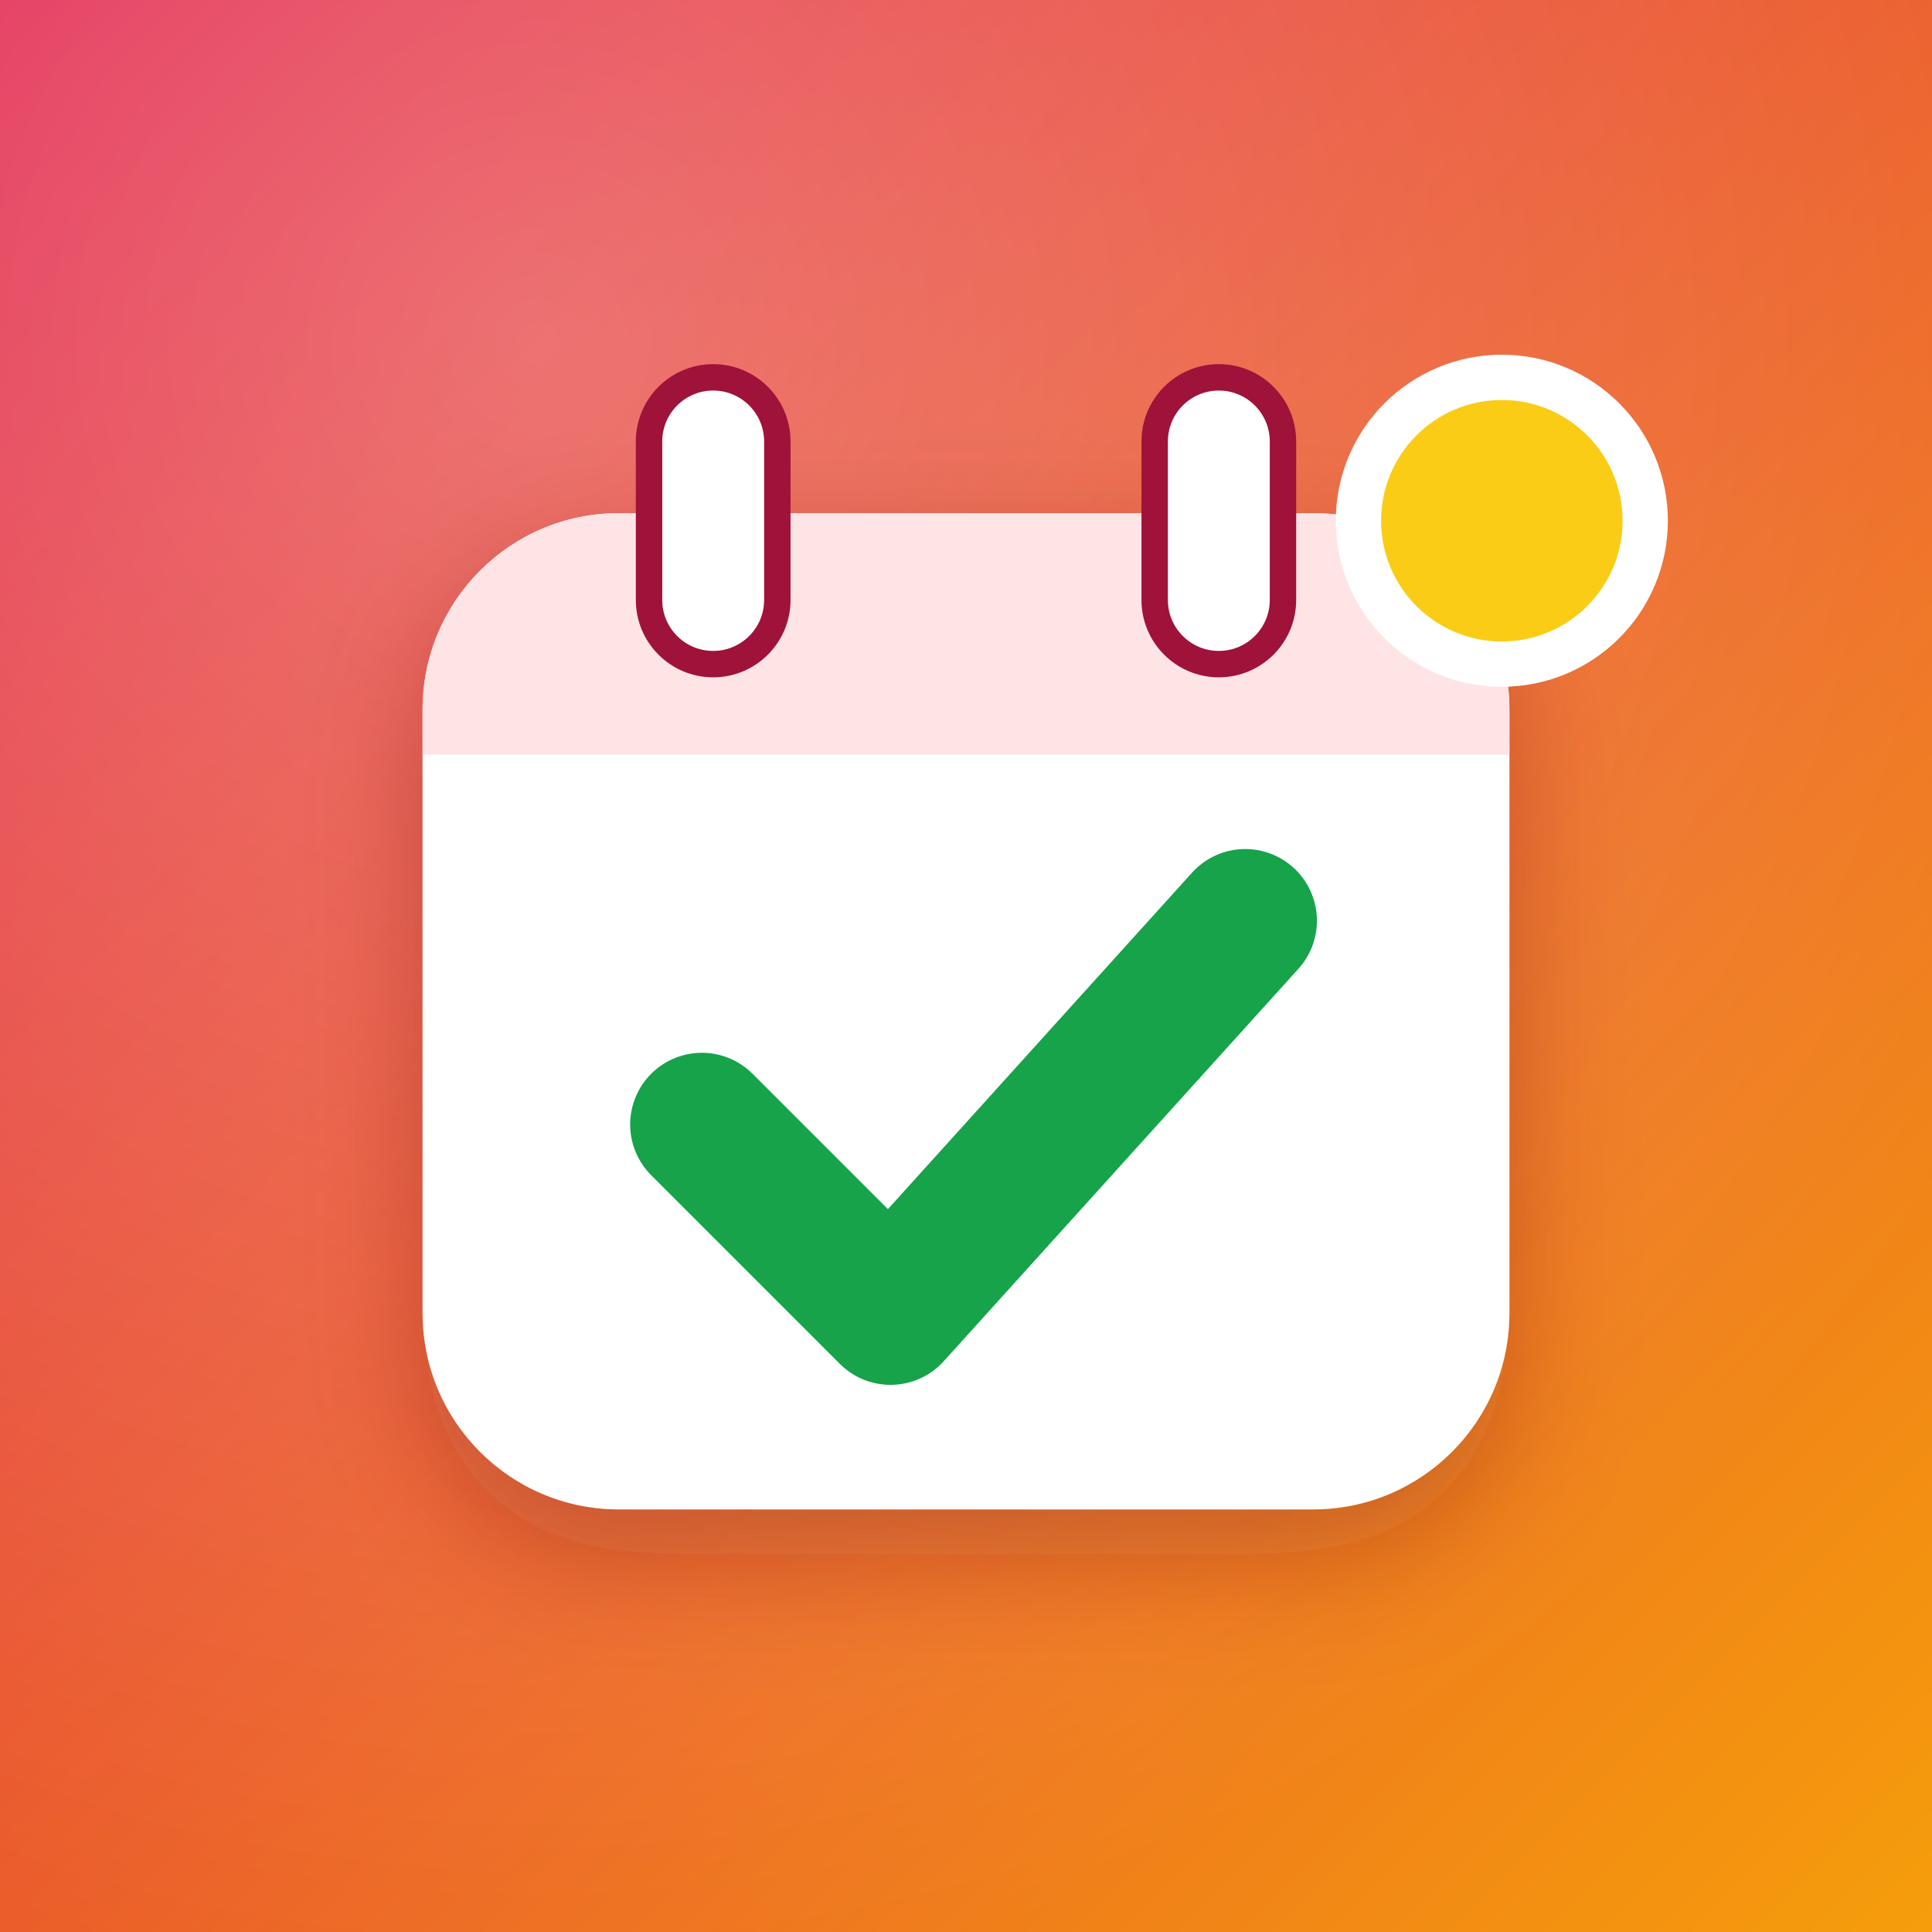
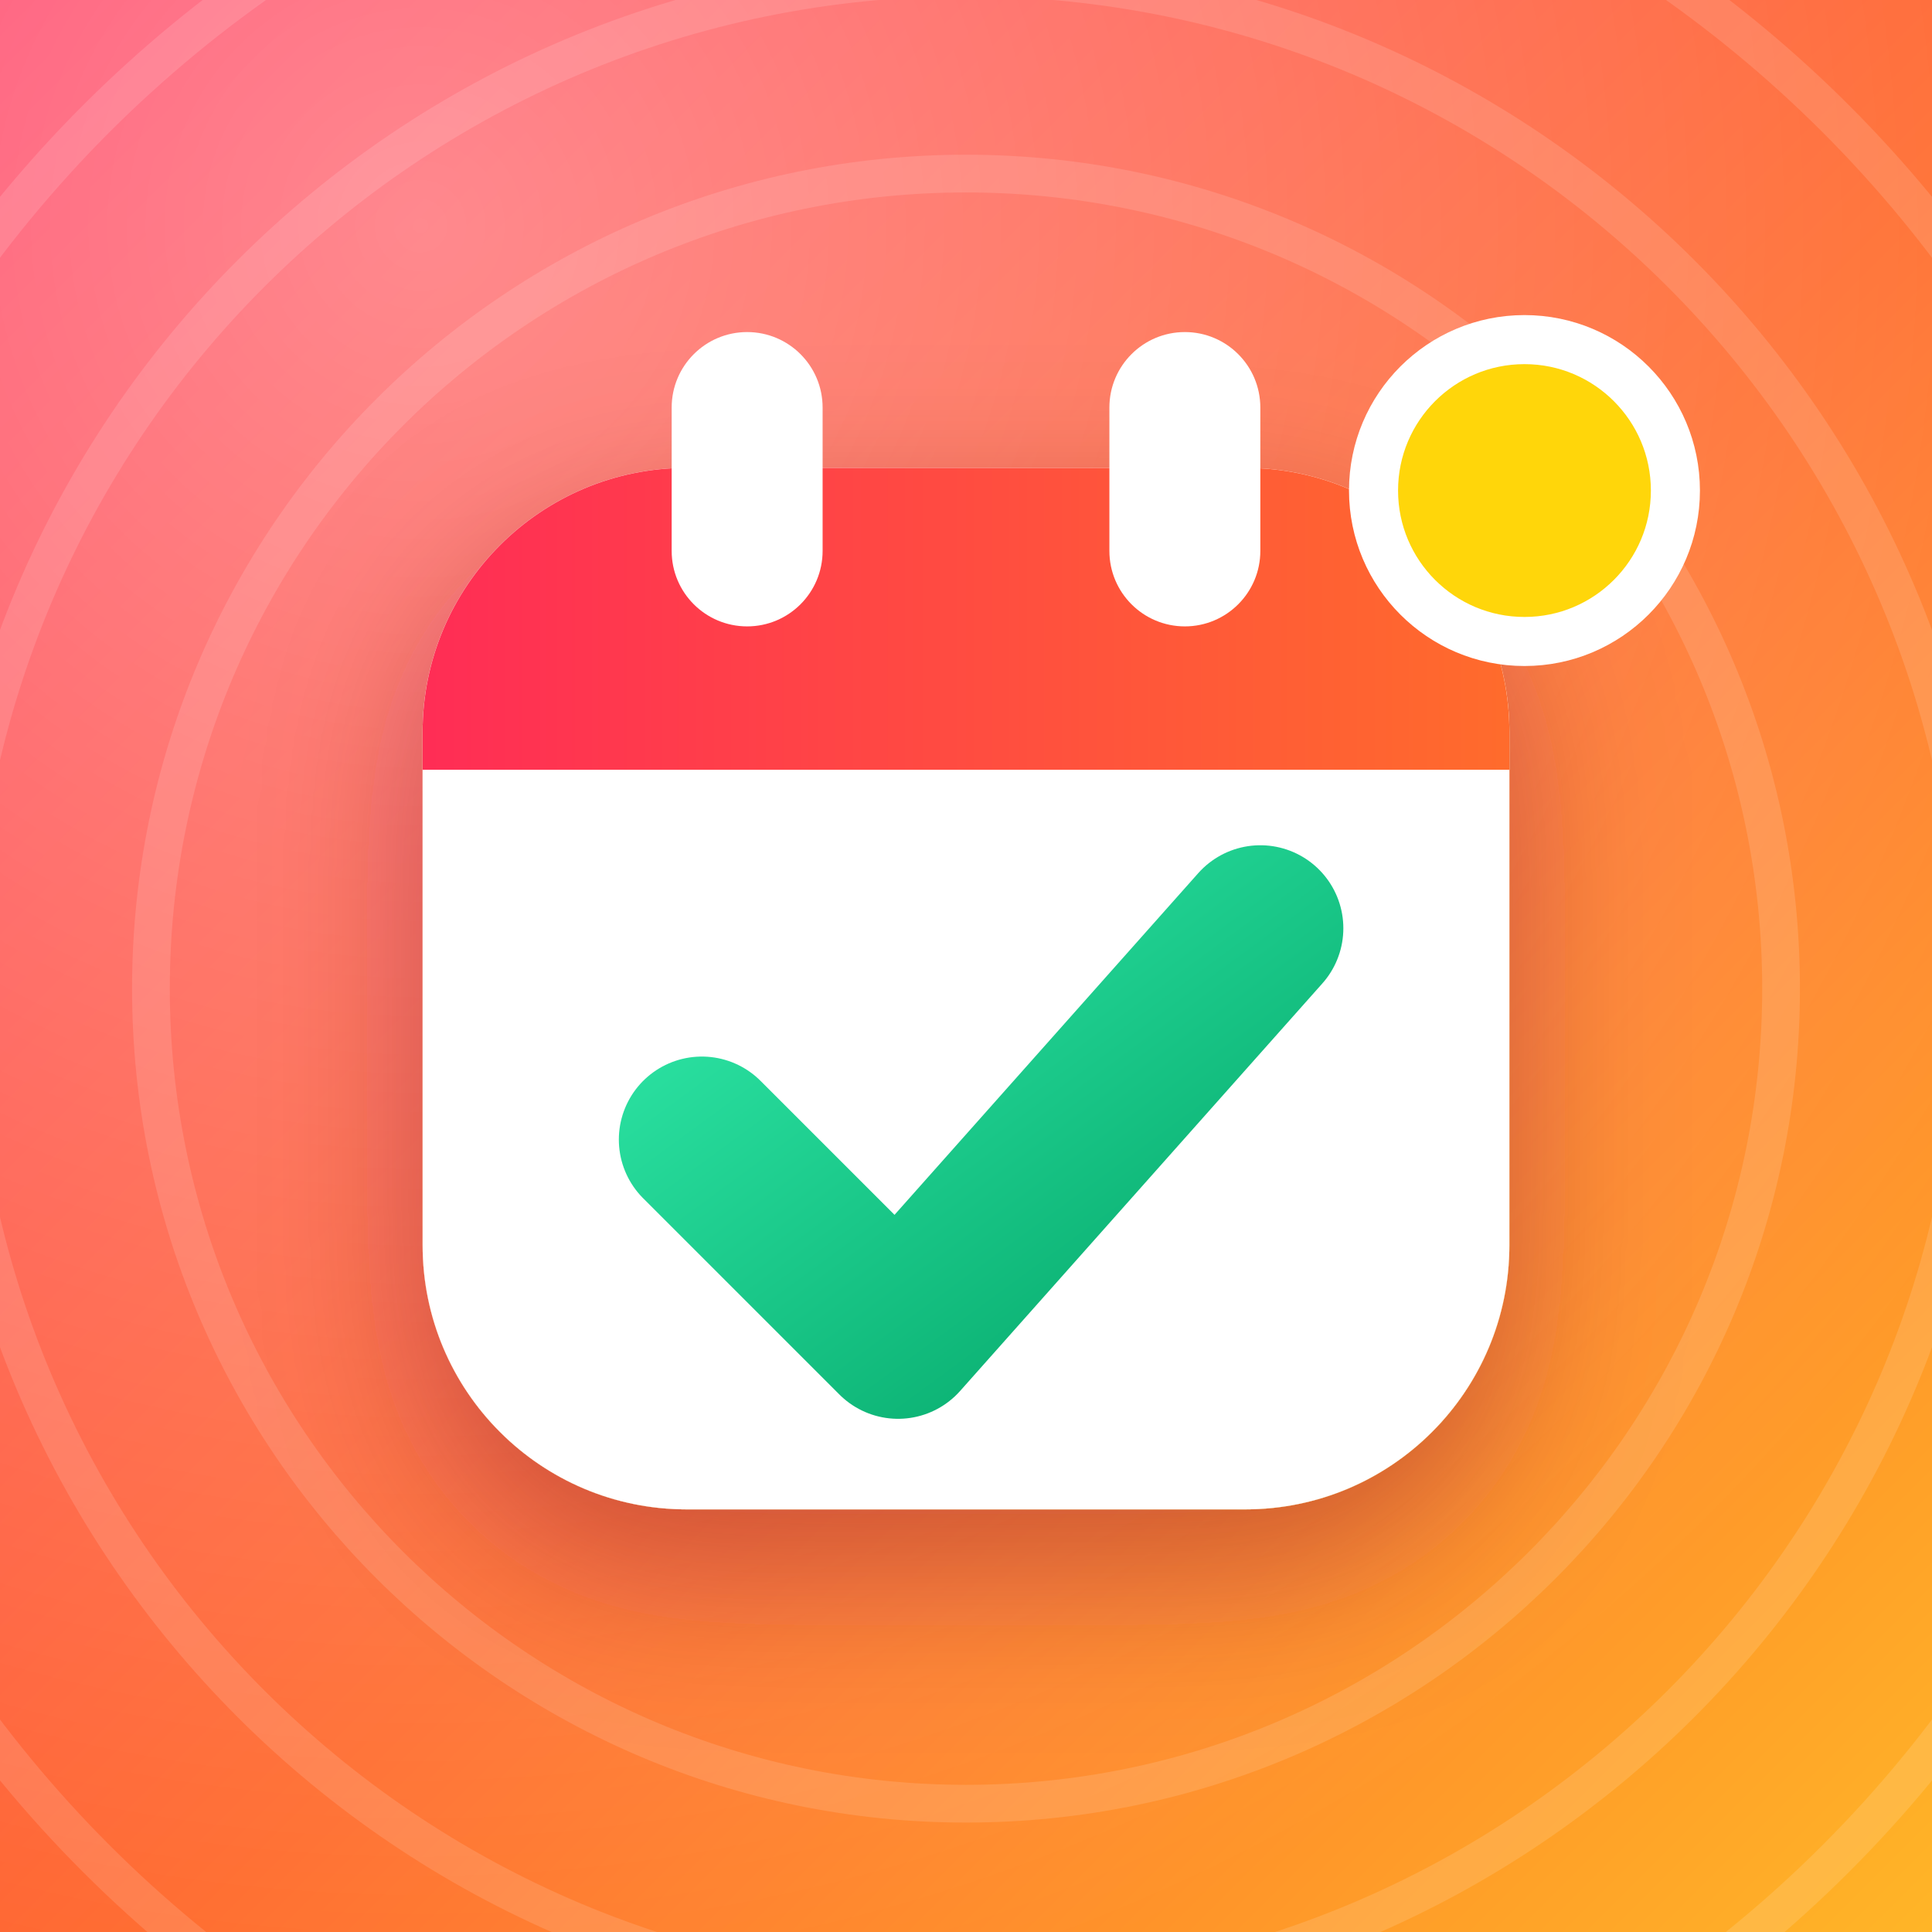
<svg xmlns="http://www.w3.org/2000/svg" viewBox="0 0 512 512" width="512" height="512">
  <defs>
    <linearGradient id="bg" x1="0" y1="0" x2="1" y2="1">
-       <stop offset="0" stop-color="#E11D48" />
-       <stop offset="1" stop-color="#F59E0B" />
+       <stop offset="0" stop-color="#FF2D55" />
+       <stop offset=".55" stop-color="#FF6B2C" />
+       <stop offset="1" stop-color="#FFB627" />
    </linearGradient>
-     <radialGradient id="glow" cx="0.28" cy="0.18" r="0.85">
-       <stop offset="0" stop-color="#FFFFFF" stop-opacity="0.28" />
-       <stop offset="1" stop-color="#FFFFFF" stop-opacity="0" />
+     <radialGradient id="gl" cx=".22" cy=".12" r=".95">
+       <stop offset="0" stop-color="#fff" stop-opacity=".38" />
+       <stop offset="1" stop-color="#fff" stop-opacity="0" />
    </radialGradient>
-     <filter id="shadow" x="-30%" y="-30%" width="160%" height="160%">
-       <feDropShadow dx="0" dy="12" stdDeviation="16" flood-color="#7F1D1D" flood-opacity="0.35" />
+   </defs>
+   <rect width="512" height="512" fill="url(#bg)" />
+   <rect width="512" height="512" fill="url(#gl)" />
+   <g fill="none" stroke="#fff" stroke-opacity=".13" stroke-width="10">
+     <circle cx="256" cy="262" r="216" />
+     <circle cx="256" cy="262" r="268" />
+     <circle cx="256" cy="262" r="326" />
+   </g>
+   <defs>
+     <linearGradient id="chk" x1="0" y1="0" x2="1" y2="1">
+       <stop offset="0" stop-color="#2EE6A6" />
+       <stop offset="1" stop-color="#06A96B" />
+     </linearGradient>
+     <linearGradient id="band" x1="0" y1="0" x2="1" y2="0">
+       <stop offset="0" stop-color="#FF2D55" />
+       <stop offset="1" stop-color="#FF6B2C" />
+     </linearGradient>
+     <filter id="sh" x="-30%" y="-30%" width="160%" height="170%">
+       <feDropShadow dx="0" dy="16" stdDeviation="22" flood-color="#7A0E2A" flood-opacity=".38" />
    </filter>
  </defs>
-   <rect width="512" height="512" fill="url(#bg)" />
-   <rect width="512" height="512" fill="url(#glow)" />
-   <g filter="url(#shadow)">
-     <rect x="112" y="136" width="288" height="264" rx="52" fill="#FFFFFF" />
+   <g filter="url(#sh)">
+     <rect x="112" y="124" width="288" height="276" rx="70" fill="#fff" />
  </g>
-   <path d="M112 188 a52 52 0 0 1 52 -52 h184 a52 52 0 0 1 52 52 v12 h-288 z" fill="#FFE4E6" />
-   <rect x="172" y="100" width="34" height="76" rx="17" fill="#FFFFFF" stroke="#9F1239" stroke-width="7" />
-   <rect x="306" y="100" width="34" height="76" rx="17" fill="#FFFFFF" stroke="#9F1239" stroke-width="7" />
-   <path d="M186 298 l50 50 l94 -104" fill="none" stroke="#16A34A" stroke-width="38" stroke-linecap="round" stroke-linejoin="round" />
-   <circle cx="398" cy="138" r="38" fill="#FACC15" stroke="#FFFFFF" stroke-width="12" />
+   <path d="M112 204 v-10 a70 70 0 0 1 70 -70 h148 a70 70 0 0 1 70 70 v10 z" fill="url(#band)" />
+   <rect x="178" y="88" width="40" height="78" rx="20" fill="#fff" />
+   <rect x="294" y="88" width="40" height="78" rx="20" fill="#fff" />
+   <path d="M186 302 l52 52 l96 -108" fill="none" stroke="url(#chk)" stroke-width="44" stroke-linecap="round" stroke-linejoin="round" />
+   <circle cx="404" cy="130" r="40" fill="#FFD60A" stroke="#fff" stroke-width="13" />
</svg>
